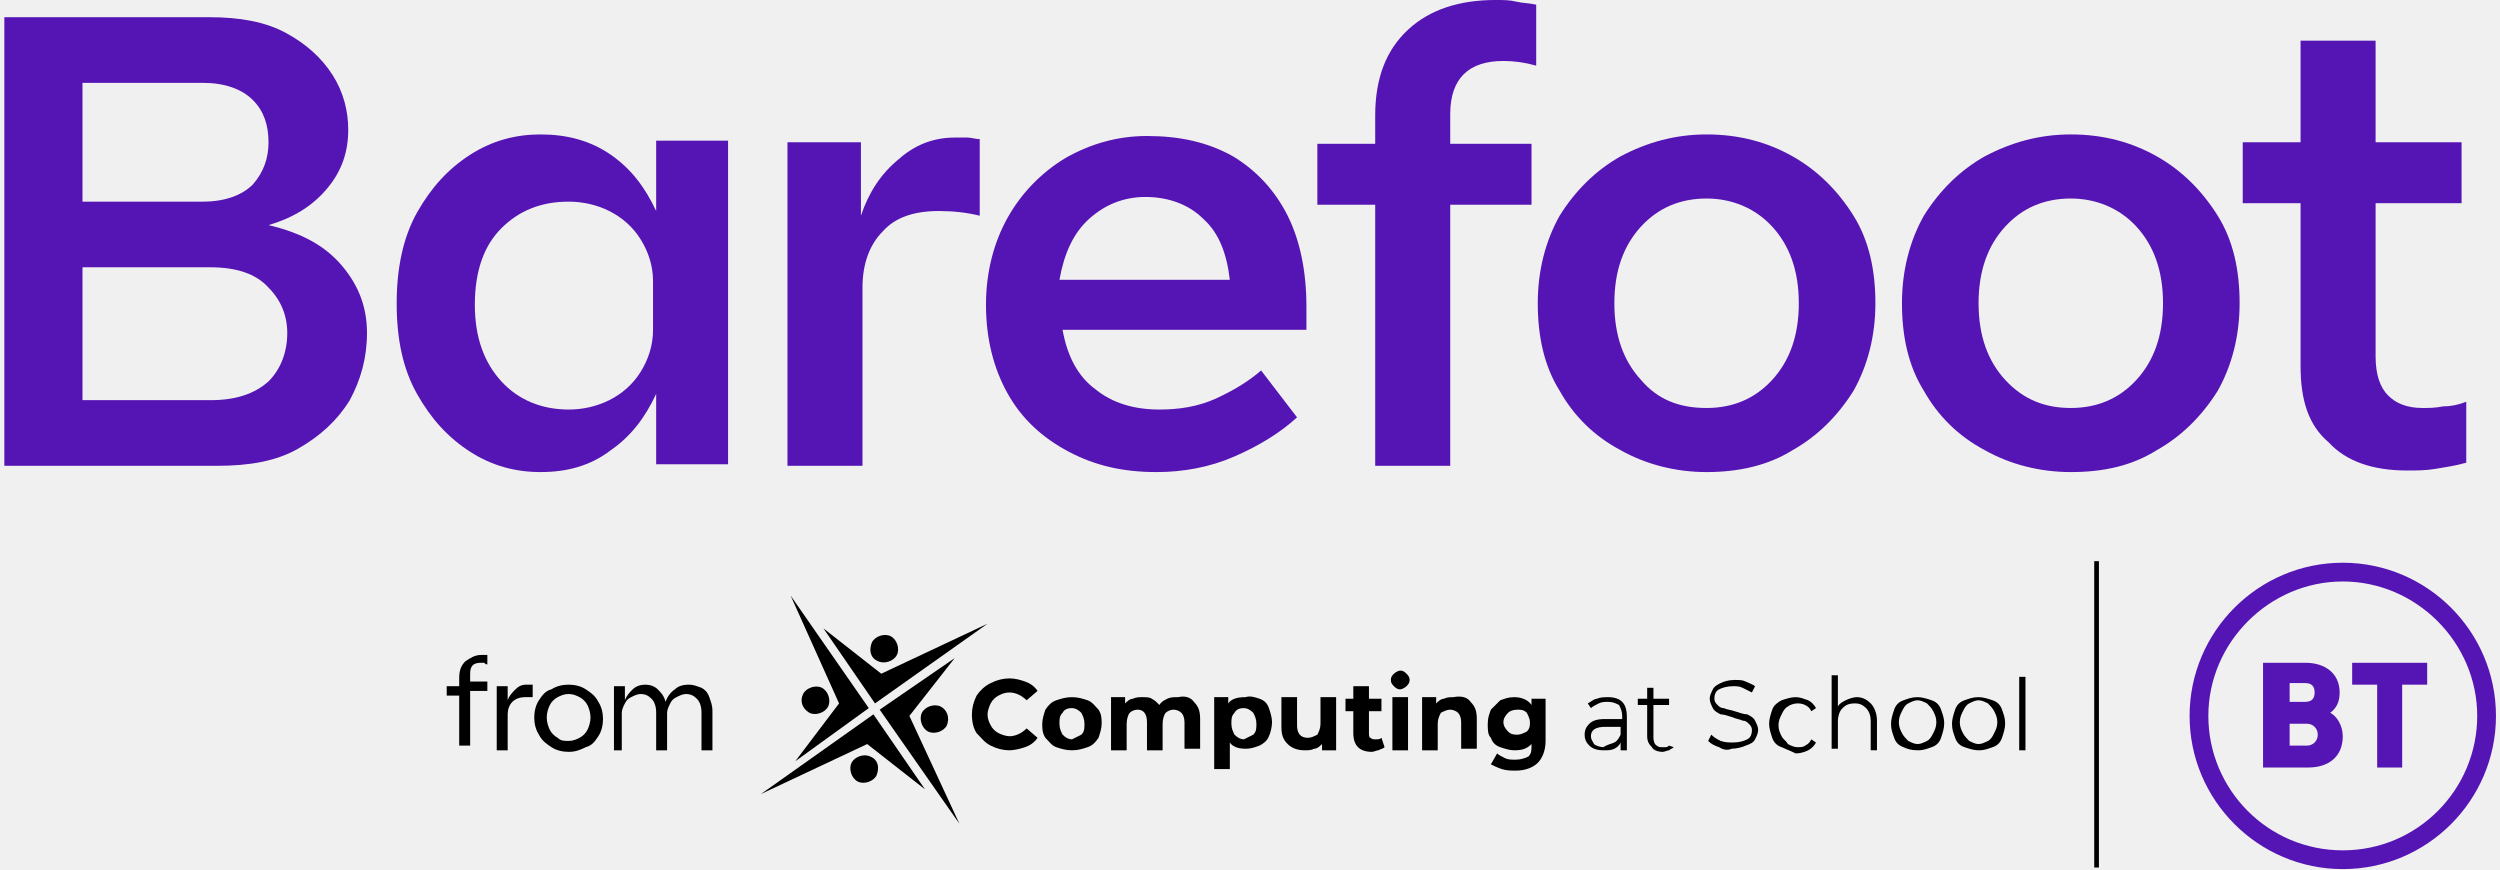
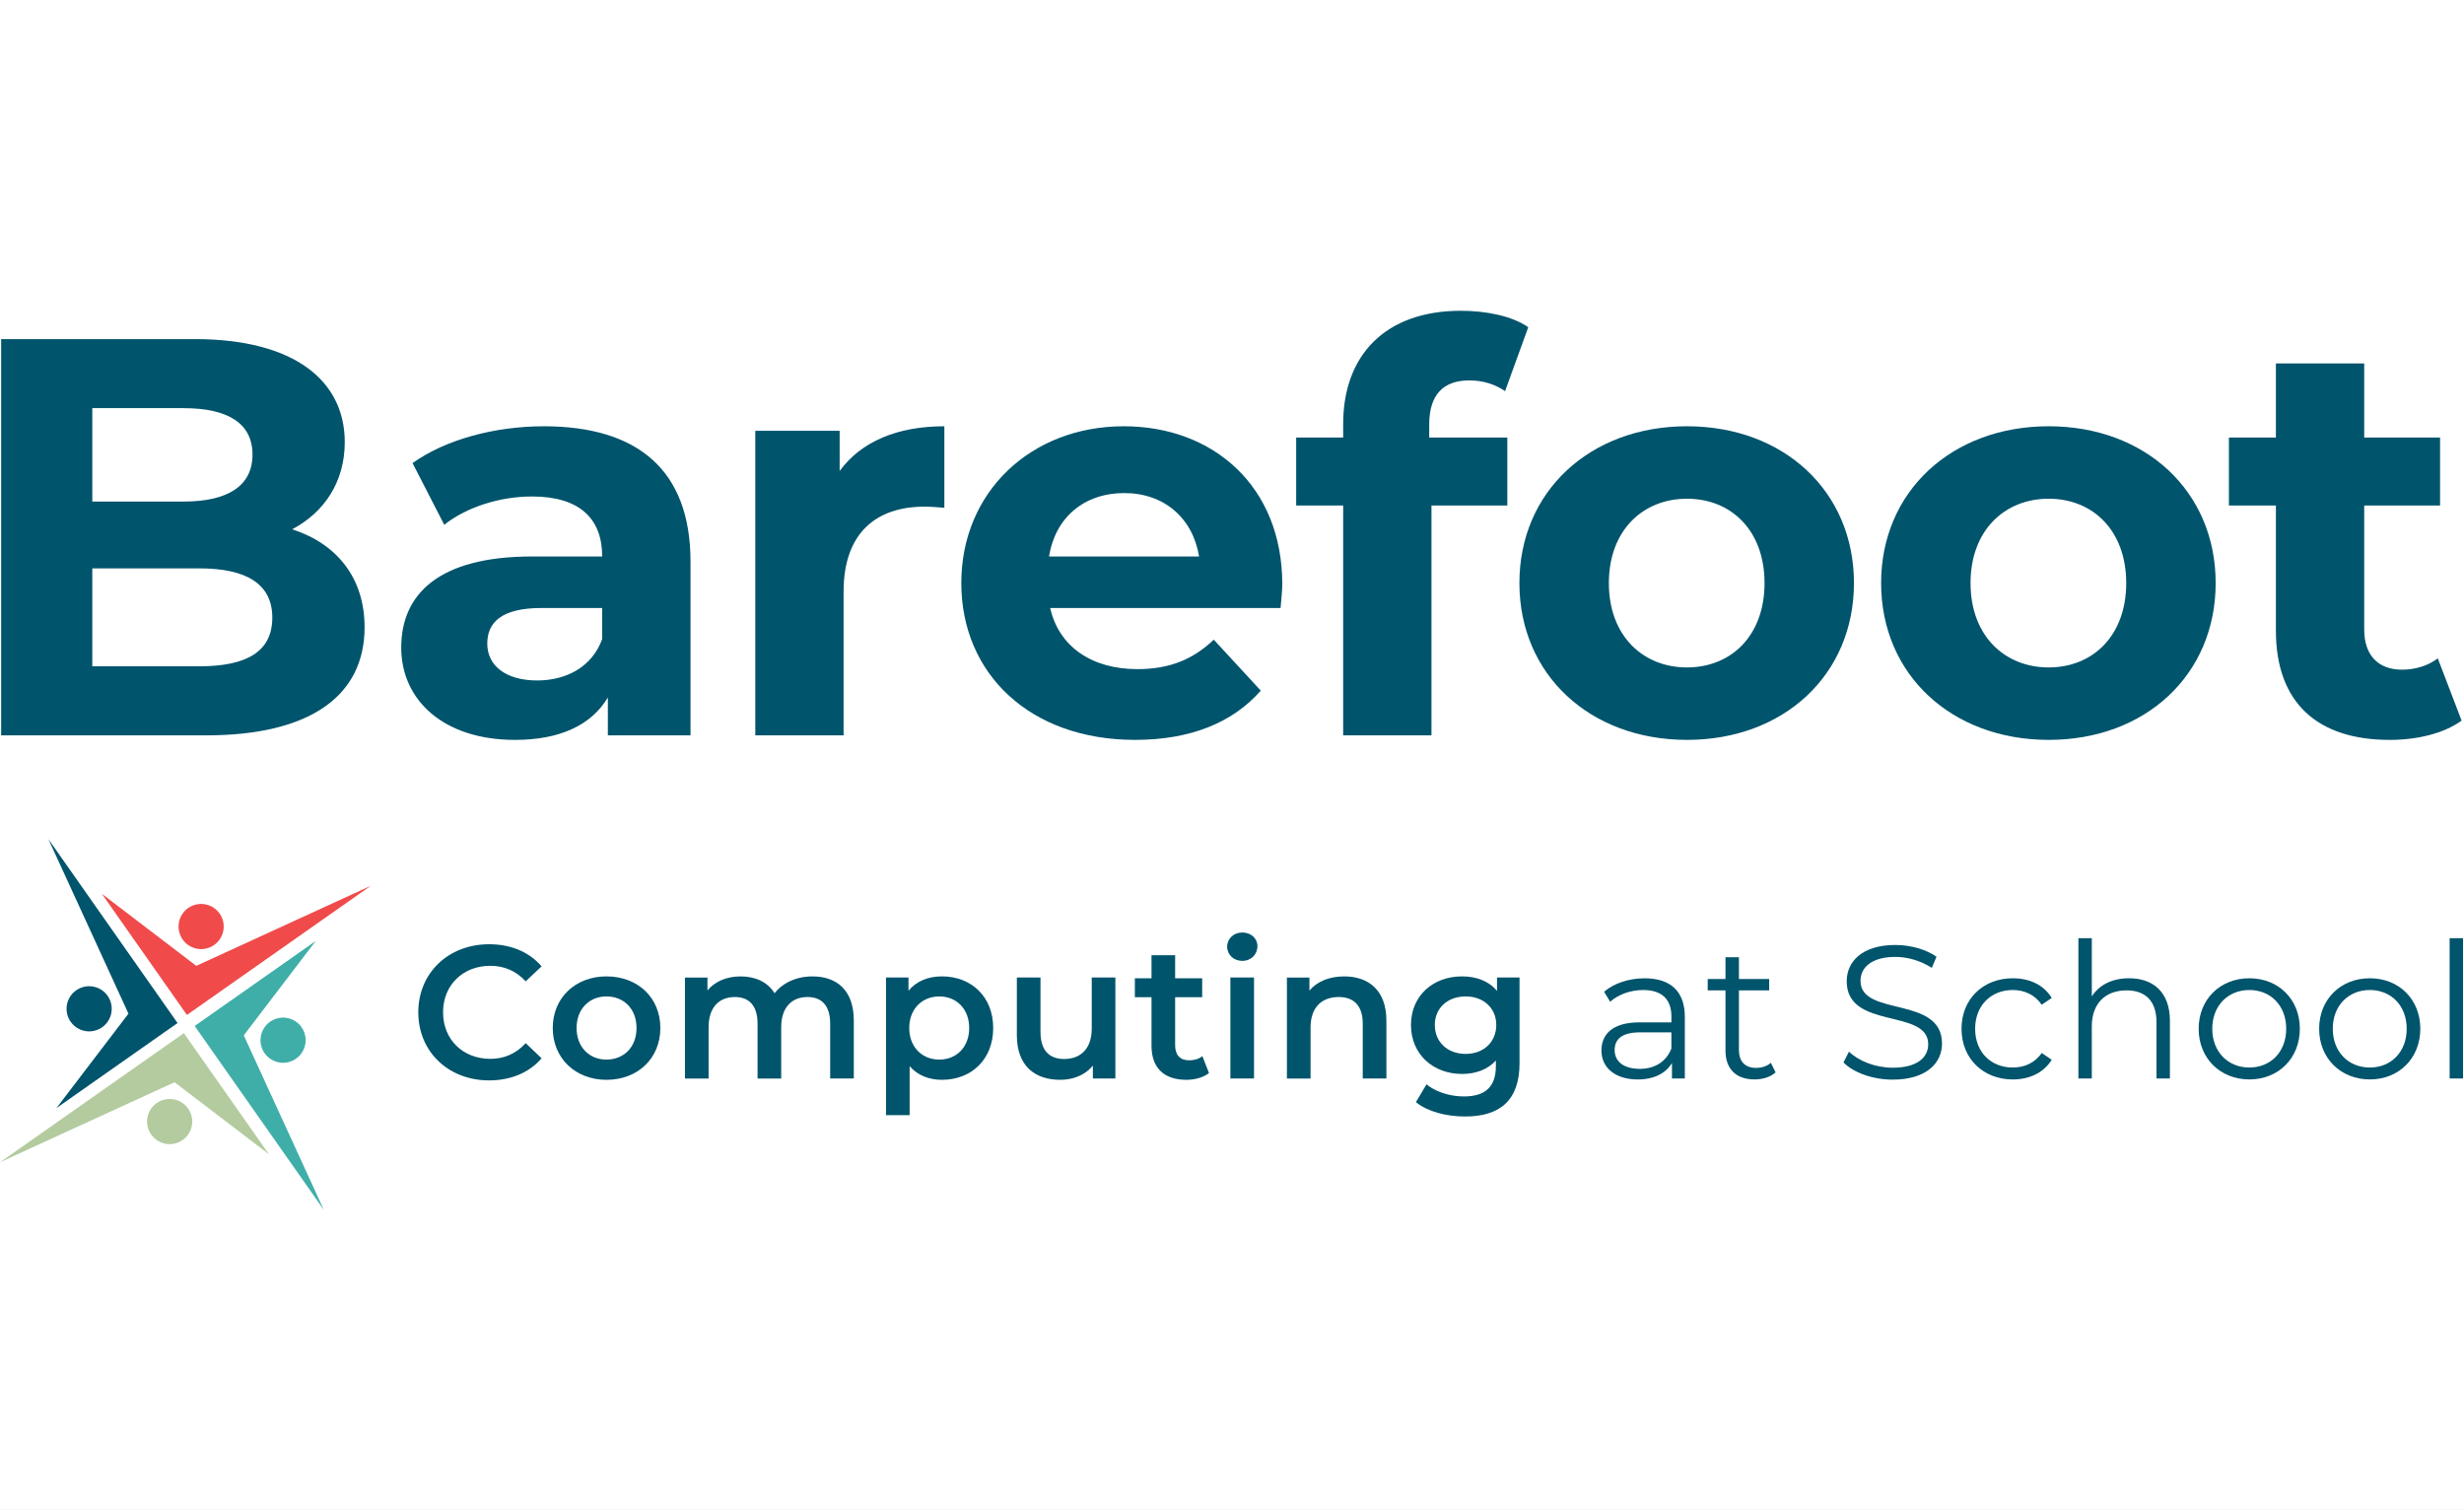
- <svg xmlns="http://www.w3.org/2000/svg" width="233" height="81" viewBox="0 0 233 81" fill="none">
-   <path d="M0.404 1.603H19.489C22.402 1.603 24.733 2.04 26.627 3.06C28.521 4.079 29.978 5.391 30.998 6.993C32.018 8.596 32.455 10.344 32.455 12.092C32.455 14.132 31.872 15.88 30.561 17.482C29.25 19.085 27.501 20.25 25.025 20.979C28.084 21.707 30.269 22.873 31.872 24.767C33.474 26.66 34.203 28.7 34.203 31.031C34.203 33.362 33.62 35.401 32.6 37.295C31.435 39.189 29.832 40.646 27.793 41.811C25.753 42.977 23.277 43.414 20.217 43.414H0.404V1.603ZM18.906 7.721H7.688V18.793H18.906C20.946 18.793 22.548 18.211 23.568 17.191C24.588 16.025 25.025 14.714 25.025 13.258C25.025 11.655 24.588 10.344 23.568 9.324C22.548 8.304 20.946 7.721 18.906 7.721ZM19.634 24.912H7.688V37.295H19.634C21.965 37.295 23.714 36.712 25.025 35.547C26.19 34.382 26.773 32.779 26.773 31.031C26.773 29.428 26.19 27.971 25.025 26.806C23.859 25.495 21.965 24.912 19.634 24.912Z" fill="#5514B4" />
-   <path d="M50.374 43.997C48.043 43.997 45.857 43.414 43.818 42.103C41.778 40.792 40.176 39.043 38.865 36.712C37.553 34.382 36.971 31.614 36.971 28.263C36.971 25.058 37.553 22.144 38.865 19.813C40.176 17.482 41.778 15.734 43.818 14.423C45.857 13.112 48.043 12.529 50.374 12.529C52.85 12.529 55.035 13.112 56.929 14.423C58.823 15.734 60.134 17.482 61.154 19.668V13.112H67.856V43.268H61.154V36.712C60.134 38.898 58.823 40.646 56.929 41.957C55.035 43.414 52.85 43.997 50.374 43.997ZM44.255 28.409C44.255 31.468 45.129 33.799 46.731 35.547C48.334 37.295 50.519 38.169 52.996 38.169C54.307 38.169 55.618 37.878 56.784 37.295C57.949 36.712 58.969 35.838 59.697 34.673C60.426 33.508 60.863 32.196 60.863 30.739V26.223C60.863 24.767 60.426 23.455 59.697 22.29C58.969 21.124 57.949 20.25 56.784 19.668C55.618 19.085 54.307 18.793 52.996 18.793C50.374 18.793 48.334 19.668 46.731 21.27C45.129 22.873 44.255 25.203 44.255 28.409Z" fill="#5514B4" />
-   <path d="M73.392 43.413V13.257H80.239V20.104C80.967 17.919 82.133 16.171 83.735 14.859C85.192 13.548 86.94 12.82 88.98 12.82C89.417 12.82 89.708 12.82 90.145 12.82C90.582 12.82 90.874 12.966 91.311 12.966V20.104C90.145 19.813 88.834 19.667 87.523 19.667C85.192 19.667 83.444 20.25 82.278 21.561C81.113 22.726 80.384 24.474 80.384 26.805V43.413H73.392Z" fill="#5514B4" />
-   <path d="M120.885 38.898C119.282 40.355 117.388 41.52 115.057 42.54C112.726 43.56 110.25 43.997 107.773 43.997C104.714 43.997 102.091 43.414 99.615 42.103C97.138 40.792 95.244 39.044 93.933 36.713C92.622 34.382 91.894 31.614 91.894 28.409C91.894 25.349 92.622 22.581 93.933 20.25C95.244 17.919 97.138 16.026 99.323 14.714C101.654 13.403 104.131 12.675 106.899 12.675C109.958 12.675 112.581 13.258 114.912 14.569C117.097 15.88 118.845 17.774 120.01 20.105C121.176 22.436 121.759 25.349 121.759 28.554V30.74H99.032C99.469 33.216 100.489 35.11 102.091 36.276C103.694 37.587 105.733 38.169 108.064 38.169C109.958 38.169 111.707 37.878 113.309 37.15C114.912 36.421 116.368 35.547 117.534 34.527L120.885 38.898ZM106.753 18.357C104.714 18.357 102.966 19.085 101.509 20.396C100.052 21.707 99.178 23.601 98.741 26.078H114.62C114.329 23.601 113.6 21.707 112.144 20.396C110.832 19.085 108.939 18.357 106.753 18.357Z" fill="#5514B4" />
-   <path d="M128.169 43.414V19.084H122.778V13.403H128.169V10.781C128.169 7.284 129.188 4.662 131.228 2.768C133.268 0.874 136.036 0 139.386 0C140.115 0 140.697 -8.35778e-07 141.28 0.146C141.863 0.291 142.591 0.291 143.174 0.437V6.119C142.154 5.827 141.134 5.682 140.115 5.682C136.91 5.682 135.161 7.284 135.161 10.635V13.403H142.737V19.084H135.161V43.414H128.169Z" fill="#5514B4" />
-   <path d="M159.053 43.997C156.14 43.997 153.372 43.268 151.041 41.957C148.564 40.646 146.67 38.752 145.359 36.421C143.902 34.09 143.32 31.322 143.32 28.263C143.32 25.203 144.048 22.436 145.359 20.105C146.816 17.774 148.71 15.88 151.041 14.569C153.517 13.258 156.14 12.529 159.053 12.529C162.113 12.529 164.735 13.258 167.066 14.569C169.397 15.88 171.291 17.774 172.748 20.105C174.204 22.436 174.787 25.203 174.787 28.263C174.787 31.322 174.059 34.09 172.748 36.421C171.291 38.752 169.397 40.646 167.066 41.957C164.735 43.414 161.967 43.997 159.053 43.997ZM159.053 38.024C161.53 38.024 163.57 37.15 165.172 35.401C166.775 33.653 167.649 31.322 167.649 28.263C167.649 25.203 166.775 22.873 165.172 21.124C163.57 19.376 161.384 18.502 159.053 18.502C156.577 18.502 154.537 19.376 152.935 21.124C151.332 22.873 150.458 25.203 150.458 28.263C150.458 31.322 151.332 33.653 152.935 35.401C154.537 37.295 156.577 38.024 159.053 38.024Z" fill="#5514B4" />
-   <path d="M192.998 43.997C190.084 43.997 187.316 43.268 184.985 41.957C182.509 40.646 180.615 38.752 179.304 36.421C177.847 34.09 177.264 31.322 177.264 28.263C177.264 25.203 177.992 22.436 179.304 20.105C180.76 17.774 182.654 15.88 184.985 14.569C187.462 13.258 190.084 12.529 192.998 12.529C196.057 12.529 198.679 13.258 201.01 14.569C203.341 15.88 205.235 17.774 206.692 20.105C208.149 22.436 208.732 25.203 208.732 28.263C208.732 31.322 208.003 34.09 206.692 36.421C205.235 38.752 203.341 40.646 201.01 41.957C198.679 43.414 196.057 43.997 192.998 43.997ZM192.998 38.024C195.474 38.024 197.514 37.15 199.117 35.401C200.719 33.653 201.593 31.322 201.593 28.263C201.593 25.203 200.719 22.873 199.117 21.124C197.514 19.376 195.329 18.502 192.998 18.502C190.521 18.502 188.482 19.376 186.879 21.124C185.277 22.873 184.403 25.203 184.403 28.263C184.403 31.322 185.277 33.653 186.879 35.401C188.627 37.295 190.667 38.024 192.998 38.024Z" fill="#5514B4" />
-   <path d="M214.413 34.09V18.939H209.023V13.258H214.413V3.788H221.406V13.258H229.419V18.939H221.406V33.216C221.406 34.964 221.843 36.13 222.571 36.858C223.3 37.587 224.32 38.024 225.776 38.024C226.359 38.024 226.942 38.024 227.67 37.878C228.399 37.878 229.127 37.732 229.856 37.441V43.123C228.836 43.414 227.816 43.56 226.942 43.705C226.068 43.851 225.194 43.851 224.32 43.851C221.115 43.851 218.638 42.977 217.035 41.229C215.142 39.626 214.413 37.295 214.413 34.09Z" fill="#5514B4" />
-   <path d="M219.075 61.77H226.214V63.809H223.883V71.531H221.552V63.809H219.221V61.77H219.075ZM218.347 79.252C211.354 79.252 205.818 73.57 205.818 66.723C205.818 59.876 211.5 54.194 218.347 54.194C225.194 54.194 230.876 59.876 230.876 66.723C230.876 73.57 225.34 79.252 218.347 79.252ZM218.347 81C226.214 81 232.624 74.59 232.624 66.723C232.624 58.856 226.214 52.446 218.347 52.446C210.48 52.446 204.07 58.856 204.07 66.723C204.07 74.59 210.48 81 218.347 81ZM216.016 68.471C216.016 67.888 215.579 67.451 214.996 67.451H213.394V69.491H214.996C215.579 69.491 216.016 69.054 216.016 68.471ZM215.724 64.538C215.724 63.955 215.433 63.664 214.85 63.664H213.394V65.412H214.85C215.433 65.412 215.724 65.121 215.724 64.538ZM218.347 68.617C218.347 70.511 217.036 71.531 215.142 71.531H210.917V61.77H214.85C216.744 61.77 218.055 62.79 218.055 64.538C218.055 65.412 217.764 65.995 217.181 66.432C217.764 66.723 218.347 67.597 218.347 68.617Z" fill="#5514B4" />
-   <path d="M42.798 69.928V64.829H41.633V63.955H42.798V63.227C42.798 62.498 42.944 62.061 43.381 61.624C43.818 61.333 44.255 61.041 44.838 61.041C44.983 61.041 45.129 61.041 45.129 61.041C45.275 61.041 45.275 61.041 45.421 61.041V61.915C45.275 61.915 45.275 61.915 45.129 61.77C44.983 61.77 44.983 61.77 44.838 61.77C44.109 61.77 43.818 62.061 43.818 62.789V63.518H45.421V64.392H43.818V69.491H42.798V69.928Z" fill="black" />
-   <path d="M46.295 69.928V63.955H47.315V65.266C47.46 64.829 47.752 64.537 48.043 64.246C48.334 63.955 48.626 63.809 49.063 63.809C49.209 63.809 49.354 63.809 49.646 63.809V64.975C49.5 64.975 49.354 64.975 49.354 64.975C49.209 64.975 49.063 64.975 48.917 64.975C48.48 64.975 48.043 65.12 47.752 65.412C47.46 65.703 47.315 66.14 47.315 66.577V69.928H46.295Z" fill="black" />
-   <path d="M52.996 70.073C52.414 70.073 51.831 69.928 51.394 69.636C50.957 69.345 50.52 69.054 50.228 68.471C49.937 68.034 49.791 67.451 49.791 66.868C49.791 66.286 49.937 65.703 50.228 65.266C50.52 64.829 50.811 64.392 51.394 64.246C51.831 63.955 52.414 63.809 52.996 63.809C53.579 63.809 54.162 63.955 54.599 64.246C55.036 64.537 55.473 64.829 55.764 65.412C56.056 65.849 56.201 66.431 56.201 67.014C56.201 67.597 56.056 68.18 55.764 68.617C55.473 69.054 55.182 69.491 54.599 69.636C54.016 69.928 53.579 70.073 52.996 70.073ZM52.996 69.054C53.433 69.054 53.725 68.908 54.016 68.762C54.307 68.617 54.599 68.325 54.745 68.034C54.89 67.743 55.036 67.305 55.036 66.868C55.036 66.431 54.89 65.994 54.745 65.703C54.599 65.412 54.307 65.12 54.016 64.975C53.725 64.829 53.433 64.683 52.996 64.683C52.559 64.683 52.268 64.829 51.977 64.975C51.685 65.12 51.394 65.412 51.248 65.703C51.102 65.994 50.957 66.431 50.957 66.868C50.957 67.305 51.102 67.743 51.248 68.034C51.394 68.325 51.685 68.617 51.977 68.762C52.268 69.054 52.559 69.054 52.996 69.054Z" fill="black" />
-   <path d="M57.221 69.928V63.955H58.241V65.266C58.387 64.829 58.678 64.537 58.969 64.246C59.261 63.955 59.698 63.809 60.135 63.809C60.572 63.809 61.009 63.955 61.3 64.246C61.592 64.537 61.883 64.829 62.029 65.412C62.174 64.975 62.466 64.537 62.903 64.246C63.194 63.955 63.631 63.809 64.214 63.809C64.651 63.809 64.942 63.955 65.379 64.1C65.671 64.246 65.962 64.537 66.108 64.975C66.254 65.412 66.399 65.703 66.399 66.286V69.928H65.379V66.431C65.379 65.849 65.234 65.412 64.942 65.12C64.651 64.829 64.36 64.683 63.923 64.683C63.631 64.683 63.34 64.829 63.048 64.975C62.757 65.12 62.611 65.266 62.466 65.557C62.32 65.849 62.174 66.14 62.174 66.431V69.928H61.155V66.431C61.155 65.849 61.009 65.412 60.718 65.12C60.426 64.829 60.135 64.683 59.698 64.683C59.406 64.683 59.115 64.829 58.824 64.975C58.532 65.12 58.387 65.266 58.241 65.557C58.095 65.849 57.95 66.14 57.95 66.431V69.928H57.221Z" fill="black" />
-   <path d="M195.62 52.3H195.183V80.854H195.62V52.3Z" fill="black" />
-   <path d="M92.331 69.491C91.748 69.2 91.456 68.763 91.019 68.326C90.728 67.888 90.582 67.306 90.582 66.577C90.582 65.995 90.728 65.412 91.019 64.829C91.311 64.392 91.748 63.955 92.331 63.664C92.913 63.372 93.496 63.227 94.079 63.227C94.661 63.227 95.099 63.372 95.535 63.518C95.973 63.664 96.41 63.955 96.701 64.392L95.681 65.266C95.244 64.829 94.661 64.538 94.079 64.538C93.642 64.538 93.35 64.683 93.059 64.829C92.767 64.975 92.476 65.266 92.331 65.558C92.185 65.849 92.039 66.286 92.039 66.577C92.039 67.014 92.185 67.306 92.331 67.597C92.476 67.888 92.767 68.18 93.059 68.326C93.35 68.471 93.787 68.617 94.079 68.617C94.661 68.617 95.244 68.326 95.681 67.888L96.701 68.763C96.41 69.2 95.973 69.491 95.535 69.637C95.099 69.782 94.516 69.928 94.079 69.928C93.496 69.928 92.913 69.782 92.331 69.491Z" fill="black" />
-   <path d="M100.78 68.472C101.072 68.18 101.072 67.889 101.072 67.452C101.072 67.015 100.926 66.723 100.78 66.432C100.489 66.141 100.198 65.995 99.906 65.995C99.469 65.995 99.178 66.141 99.032 66.432C98.741 66.723 98.741 67.015 98.741 67.452C98.741 67.889 98.886 68.18 99.032 68.472C99.323 68.763 99.615 68.909 99.906 68.909C100.198 68.763 100.489 68.617 100.78 68.472ZM98.449 69.637C98.012 69.491 97.721 69.054 97.43 68.763C97.138 68.326 97.138 67.889 97.138 67.452C97.138 67.015 97.284 66.578 97.43 66.141C97.721 65.704 98.012 65.412 98.449 65.266C98.886 65.121 99.323 64.975 99.906 64.975C100.489 64.975 100.926 65.121 101.363 65.266C101.8 65.412 102.091 65.849 102.383 66.141C102.674 66.578 102.674 67.015 102.674 67.452C102.674 67.889 102.528 68.326 102.383 68.763C102.091 69.2 101.8 69.491 101.363 69.637C100.926 69.783 100.489 69.928 99.906 69.928C99.323 69.928 98.886 69.783 98.449 69.637Z" fill="black" />
-   <path d="M111.269 65.412C111.706 65.849 111.852 66.286 111.852 67.014V69.782H110.395V67.306C110.395 66.869 110.25 66.577 110.104 66.432C109.958 66.286 109.667 66.14 109.375 66.14C109.084 66.14 108.793 66.286 108.647 66.432C108.501 66.577 108.356 67.014 108.356 67.451V69.928H106.899V67.306C106.899 66.577 106.607 66.14 106.025 66.14C105.733 66.14 105.442 66.286 105.296 66.432C105.151 66.577 105.005 67.014 105.005 67.451V69.928H103.548V64.975H104.859V65.558C105.005 65.412 105.296 65.121 105.588 65.121C105.879 64.975 106.17 64.975 106.462 64.975C106.753 64.975 107.19 64.975 107.336 65.121C107.627 65.266 107.773 65.412 108.064 65.703C108.21 65.412 108.501 65.266 108.793 65.121C109.084 64.975 109.375 64.975 109.812 64.975C110.395 64.829 110.978 64.975 111.269 65.412Z" fill="black" />
-   <path d="M116.805 68.471C117.097 68.18 117.097 67.889 117.097 67.451C117.097 67.014 116.951 66.723 116.805 66.432C116.514 66.14 116.222 65.995 115.931 65.995C115.494 65.995 115.203 66.14 115.057 66.432C114.766 66.723 114.766 67.014 114.766 67.451C114.766 67.889 114.911 68.18 115.057 68.471C115.348 68.763 115.64 68.908 115.931 68.908C116.222 68.763 116.514 68.617 116.805 68.471ZM117.388 65.121C117.825 65.266 118.116 65.558 118.262 65.995C118.408 66.432 118.553 66.869 118.553 67.306C118.553 67.743 118.408 68.326 118.262 68.617C118.116 69.054 117.679 69.345 117.388 69.491C116.951 69.637 116.659 69.782 116.077 69.782C115.494 69.782 114.911 69.637 114.62 69.2V71.676H113.163V64.975H114.474V65.558C114.766 65.121 115.348 64.975 116.077 64.975C116.514 64.829 116.951 64.975 117.388 65.121Z" fill="black" />
-   <path d="M124.527 64.975V69.928H123.215V69.346C123.07 69.491 122.778 69.783 122.487 69.783C122.196 69.928 121.904 69.928 121.613 69.928C121.03 69.928 120.448 69.783 120.01 69.346C119.573 68.909 119.428 68.472 119.428 67.743V64.975H120.885V67.597C120.885 68.326 121.176 68.763 121.904 68.763C122.196 68.763 122.487 68.617 122.778 68.472C122.924 68.18 123.07 67.889 123.07 67.452V64.975H124.527Z" fill="black" />
-   <path d="M129.043 69.636C128.897 69.782 128.751 69.782 128.46 69.928C128.314 69.928 128.023 70.073 127.877 70.073C127.295 70.073 126.857 69.928 126.566 69.636C126.275 69.345 126.129 68.908 126.129 68.325V66.285H125.401V65.12H126.129V63.955H127.586V65.12H128.751V66.285H127.586V68.325C127.586 68.471 127.586 68.762 127.732 68.762C127.877 68.908 128.023 68.908 128.169 68.908C128.46 68.908 128.606 68.908 128.751 68.762L129.043 69.636Z" fill="black" />
-   <path d="M129.771 64.975H131.228V69.928H129.771V64.975ZM129.917 63.955C129.771 63.809 129.625 63.663 129.625 63.372C129.625 63.081 129.771 62.935 129.917 62.789C130.063 62.644 130.354 62.498 130.5 62.498C130.791 62.498 130.937 62.644 131.082 62.789C131.228 62.935 131.374 63.081 131.374 63.372C131.374 63.663 131.228 63.809 131.082 63.955C130.937 64.101 130.645 64.246 130.5 64.246C130.208 64.246 130.063 64.101 129.917 63.955Z" fill="black" />
-   <path d="M137.055 65.412C137.492 65.849 137.638 66.286 137.638 67.014V69.782H136.181V67.306C136.181 66.869 136.035 66.577 135.89 66.432C135.744 66.286 135.453 66.14 135.161 66.14C134.87 66.14 134.579 66.286 134.287 66.432C134.142 66.723 133.996 67.014 133.996 67.451V69.928H132.539V64.975H133.85V65.558C133.996 65.412 134.287 65.121 134.579 65.121C134.87 64.975 135.161 64.975 135.453 64.975C136.181 64.829 136.764 64.975 137.055 65.412Z" fill="black" />
-   <path d="M142.3 68.18C142.591 67.889 142.591 67.597 142.591 67.306C142.591 67.015 142.446 66.723 142.3 66.432C142.009 66.141 141.717 66.141 141.426 66.141C140.989 66.141 140.698 66.286 140.552 66.432C140.26 66.723 140.115 67.015 140.115 67.306C140.115 67.597 140.26 67.889 140.552 68.18C140.843 68.472 141.135 68.472 141.426 68.472C141.717 68.472 142.009 68.326 142.3 68.18ZM144.048 64.975V69.054C144.048 69.928 143.757 70.657 143.32 71.094C142.883 71.531 142.154 71.822 141.28 71.822C140.843 71.822 140.406 71.822 139.969 71.677C139.532 71.531 139.241 71.385 138.949 71.24L139.532 70.22C139.678 70.365 139.969 70.511 140.26 70.657C140.552 70.802 140.843 70.802 141.28 70.802C141.717 70.802 142.154 70.657 142.446 70.511C142.737 70.22 142.737 69.928 142.737 69.491V69.346C142.3 69.783 141.863 69.928 141.135 69.928C140.698 69.928 140.26 69.783 139.823 69.637C139.386 69.491 139.095 69.2 138.949 68.763C138.658 68.472 138.658 68.034 138.658 67.452C138.658 66.869 138.804 66.578 138.949 66.141C139.241 65.849 139.532 65.558 139.823 65.266C140.26 65.121 140.552 64.975 141.135 64.975C141.863 64.975 142.446 65.266 142.737 65.704V65.121H144.048V64.975Z" fill="black" />
-   <path d="M150.458 69.2C150.75 69.054 150.895 68.763 151.041 68.472V67.743H149.584C148.71 67.743 148.273 68.034 148.273 68.617C148.273 68.909 148.419 69.054 148.564 69.346C148.71 69.491 149.147 69.637 149.438 69.637C149.875 69.346 150.167 69.346 150.458 69.2ZM151.187 65.412C151.478 65.704 151.624 66.141 151.624 66.869V69.928H151.041V69.2C150.895 69.491 150.75 69.637 150.458 69.783C150.167 69.928 149.875 69.928 149.438 69.928C148.856 69.928 148.419 69.783 148.127 69.491C147.836 69.2 147.69 68.909 147.69 68.472C147.69 68.034 147.836 67.743 148.127 67.452C148.419 67.16 148.856 67.015 149.584 67.015H151.187V66.723C151.187 66.286 151.041 65.995 150.895 65.704C150.604 65.558 150.312 65.412 149.875 65.412C149.584 65.412 149.293 65.412 149.001 65.558C148.71 65.704 148.419 65.849 148.273 65.995L147.982 65.558C148.273 65.412 148.564 65.121 148.856 65.121C149.147 64.975 149.584 64.975 149.875 64.975C150.458 64.975 150.895 65.121 151.187 65.412Z" fill="black" />
-   <path d="M155.994 69.637C155.848 69.782 155.703 69.782 155.557 69.928C155.411 69.928 155.12 70.074 154.974 70.074C154.537 70.074 154.1 69.928 153.954 69.637C153.663 69.345 153.517 69.054 153.517 68.617V65.703H152.643V65.121H153.517V64.101H154.1V65.121H155.557V65.703H154.1V68.617C154.1 68.908 154.1 69.054 154.246 69.345C154.391 69.491 154.537 69.637 154.829 69.637C154.974 69.637 155.12 69.637 155.266 69.637C155.411 69.637 155.557 69.491 155.557 69.491L155.994 69.637Z" fill="black" />
-   <path d="M160.219 69.637C159.782 69.491 159.491 69.345 159.199 69.054L159.491 68.471C159.782 68.763 160.073 68.908 160.365 69.054C160.802 69.2 161.093 69.2 161.53 69.2C162.113 69.2 162.55 69.054 162.841 68.908C163.133 68.763 163.278 68.471 163.278 68.034C163.278 67.743 163.133 67.597 162.987 67.451C162.841 67.306 162.696 67.16 162.404 67.16C162.113 67.014 161.822 67.014 161.53 66.869C161.093 66.723 160.656 66.577 160.365 66.577C160.073 66.432 159.782 66.286 159.636 65.995C159.491 65.703 159.345 65.412 159.345 65.121C159.345 64.829 159.491 64.538 159.636 64.246C159.782 63.955 160.073 63.809 160.365 63.664C160.656 63.518 161.093 63.372 161.676 63.372C162.113 63.372 162.404 63.372 162.696 63.518C162.987 63.664 163.424 63.809 163.57 63.955L163.278 64.538C162.987 64.392 162.696 64.246 162.404 64.101C162.113 63.955 161.822 63.955 161.53 63.955C160.947 63.955 160.51 64.101 160.219 64.246C159.928 64.392 159.782 64.683 159.782 65.121C159.782 65.412 159.928 65.558 160.073 65.703C160.219 65.849 160.365 65.995 160.656 65.995C160.947 66.14 161.239 66.14 161.676 66.286C162.113 66.432 162.55 66.577 162.841 66.577C163.133 66.723 163.424 66.869 163.57 67.16C163.715 67.451 163.861 67.743 163.861 68.034C163.861 68.326 163.715 68.617 163.57 68.908C163.424 69.2 163.133 69.345 162.696 69.491C162.404 69.637 161.822 69.782 161.384 69.782C161.093 69.928 160.656 69.928 160.219 69.637Z" fill="black" />
-   <path d="M166.046 69.637C165.609 69.491 165.318 69.2 165.172 68.763C165.027 68.326 164.881 67.889 164.881 67.452C164.881 67.015 165.027 66.578 165.172 66.141C165.318 65.704 165.755 65.412 166.046 65.266C166.483 65.121 166.92 64.975 167.357 64.975C167.795 64.975 168.086 65.121 168.523 65.266C168.814 65.412 169.106 65.704 169.251 65.995L168.814 66.286C168.669 65.995 168.523 65.849 168.232 65.704C167.94 65.558 167.649 65.558 167.503 65.558C167.212 65.558 166.775 65.704 166.629 65.849C166.338 65.995 166.192 66.286 166.046 66.578C165.901 66.869 165.755 67.16 165.755 67.597C165.755 68.034 165.901 68.326 166.046 68.617C166.192 68.909 166.483 69.054 166.629 69.346C166.92 69.491 167.212 69.637 167.503 69.637C167.795 69.637 168.086 69.637 168.232 69.491C168.523 69.346 168.669 69.2 168.814 68.909L169.251 69.2C169.106 69.491 168.814 69.783 168.523 69.928C168.232 70.074 167.795 70.22 167.357 70.22C166.775 69.928 166.338 69.783 166.046 69.637Z" fill="black" />
-   <path d="M174.35 65.557C174.642 65.848 174.933 66.431 174.933 67.159V69.927H174.35V67.159C174.35 66.722 174.205 66.285 173.913 65.994C173.622 65.703 173.33 65.557 172.893 65.557C172.311 65.557 172.019 65.703 171.728 65.994C171.437 66.285 171.291 66.722 171.291 67.305V69.782H170.708V62.935H171.291V65.848C171.437 65.557 171.728 65.411 172.019 65.266C172.311 65.12 172.748 64.974 173.039 64.974C173.476 64.974 173.913 65.12 174.35 65.557Z" fill="black" />
-   <path d="M179.595 69.054C179.886 68.909 180.032 68.617 180.178 68.326C180.323 68.034 180.469 67.743 180.469 67.306C180.469 66.869 180.323 66.578 180.178 66.286C180.032 65.995 179.741 65.704 179.595 65.558C179.304 65.412 179.012 65.266 178.721 65.266C178.43 65.266 178.138 65.412 177.847 65.558C177.555 65.704 177.41 65.995 177.264 66.286C177.118 66.578 176.973 66.869 176.973 67.306C176.973 67.743 177.118 68.034 177.264 68.326C177.41 68.617 177.701 68.909 177.847 69.054C178.138 69.2 178.43 69.346 178.721 69.346C179.012 69.346 179.304 69.2 179.595 69.054ZM177.41 69.637C176.973 69.491 176.681 69.2 176.536 68.763C176.39 68.326 176.244 68.034 176.244 67.452C176.244 67.015 176.39 66.578 176.536 66.141C176.681 65.704 176.973 65.412 177.41 65.266C177.847 65.121 178.138 64.975 178.721 64.975C179.158 64.975 179.595 65.121 180.032 65.266C180.469 65.412 180.76 65.704 180.906 66.141C181.052 66.578 181.198 66.869 181.198 67.452C181.198 67.889 181.052 68.326 180.906 68.763C180.76 69.2 180.469 69.491 180.032 69.637C179.595 69.783 179.304 69.928 178.721 69.928C178.138 69.928 177.701 69.783 177.41 69.637Z" fill="black" />
-   <path d="M185.277 69.054C185.568 68.909 185.714 68.617 185.859 68.326C186.005 68.034 186.151 67.743 186.151 67.306C186.151 66.869 186.005 66.578 185.859 66.286C185.714 65.995 185.422 65.704 185.277 65.558C184.985 65.412 184.694 65.266 184.402 65.266C184.111 65.266 183.82 65.412 183.528 65.558C183.237 65.704 183.091 65.995 182.946 66.286C182.8 66.578 182.654 66.869 182.654 67.306C182.654 67.743 182.8 68.034 182.946 68.326C183.091 68.617 183.383 68.909 183.528 69.054C183.82 69.2 184.111 69.346 184.402 69.346C184.694 69.346 184.985 69.2 185.277 69.054ZM183.091 69.637C182.654 69.491 182.363 69.2 182.217 68.763C182.072 68.326 181.926 68.034 181.926 67.452C181.926 67.015 182.072 66.578 182.217 66.141C182.363 65.704 182.654 65.412 183.091 65.266C183.528 65.121 183.82 64.975 184.402 64.975C184.84 64.975 185.277 65.121 185.714 65.266C186.151 65.412 186.442 65.704 186.588 66.141C186.733 66.578 186.879 66.869 186.879 67.452C186.879 67.889 186.733 68.326 186.588 68.763C186.442 69.2 186.151 69.491 185.714 69.637C185.277 69.783 184.985 69.928 184.402 69.928C183.965 69.928 183.528 69.783 183.091 69.637Z" fill="black" />
-   <path d="M188.773 63.081H188.19V69.928H188.773V63.081Z" fill="black" />
-   <path d="M81.842 61.624C82.424 61.916 83.298 61.624 83.59 61.041C83.881 60.459 83.59 59.585 83.007 59.293C82.424 59.002 81.55 59.293 81.259 59.876C80.968 60.604 81.113 61.333 81.842 61.624Z" fill="black" />
-   <path d="M92.039 58.128L82.133 62.79L76.743 58.565L81.55 65.558L92.039 58.128Z" fill="black" />
-   <path d="M87.669 65.849C87.086 65.557 86.212 65.849 85.921 66.431C85.629 67.014 85.921 67.888 86.503 68.18C87.086 68.471 87.96 68.18 88.252 67.597C88.543 66.868 88.252 66.14 87.669 65.849Z" fill="black" />
-   <path d="M89.417 76.775L84.755 66.723L88.98 61.333L81.987 66.14L89.417 76.775Z" fill="black" />
-   <path d="M81.113 70.511C80.531 70.219 79.656 70.511 79.365 71.094C79.074 71.676 79.365 72.55 79.948 72.842C80.531 73.133 81.405 72.842 81.696 72.259C81.987 71.531 81.842 70.802 81.113 70.511Z" fill="black" />
-   <path d="M70.915 74.007L80.822 69.345L86.212 73.57L81.404 66.577L70.915 74.007Z" fill="black" />
-   <path d="M75.431 66.432C76.014 66.723 76.888 66.432 77.18 65.849C77.471 65.267 77.18 64.392 76.597 64.101C76.014 63.81 75.14 64.101 74.849 64.684C74.557 65.267 74.703 65.995 75.431 66.432Z" fill="black" />
-   <path d="M73.683 55.505L78.2 65.558L74.12 70.948L80.968 65.995L73.683 55.505Z" fill="black" />
+ <svg xmlns="http://www.w3.org/2000/svg" width="222" height="136" viewBox="0 0 222 136" fill="none">
+   <rect width="222" height="136" fill="white" />
+   <g clip-path="url(#clip0)">
+     <path d="M17.233 85.304C18.243 85.795 19.46 85.374 19.951 84.363C20.442 83.353 20.021 82.136 19.011 81.645C18 81.154 16.784 81.575 16.292 82.585C15.803 83.595 16.223 84.813 17.233 85.304Z" fill="#F04A4A" />
+     <path d="M33.407 79.805L17.684 87.017L9.179 80.529L16.841 91.439L33.407 79.805Z" fill="#F04A4A" />
+     <path d="M26.393 91.887C25.382 91.395 24.166 91.816 23.675 92.827C23.183 93.838 23.604 95.054 24.615 95.545C25.626 96.036 26.842 95.616 27.333 94.605C27.824 93.596 27.404 92.378 26.393 91.887Z" fill="#3FAEA8" />
+     <path d="M29.174 109L21.963 93.278L28.45 84.773L17.54 92.434L29.174 109Z" fill="#3FAEA8" />
+     <path d="M16.174 99.215C15.164 98.724 13.947 99.144 13.456 100.155C12.965 101.166 13.386 102.382 14.397 102.873C15.407 103.365 16.624 102.944 17.115 101.933C17.605 100.922 17.184 99.706 16.174 99.215Z" fill="#B3CB9F" />
+     <path d="M0 104.713L15.724 97.502L24.228 103.99L16.567 93.08L0 104.713Z" fill="#B3CB9F" />
+     <path d="M7.143 92.716C8.154 93.207 9.37 92.786 9.861 91.775C10.352 90.765 9.932 89.548 8.921 89.057C7.91 88.566 6.694 88.987 6.203 89.998C5.711 91.008 6.132 92.225 7.143 92.716Z" fill="#00546C" />
+     <path d="M4.362 75.602L11.574 91.325L5.086 99.83L15.996 92.169L4.362 75.602Z" fill="#00546C" />
+     <path d="M37.687 91.203C37.687 87.643 40.413 85.07 44.076 85.07C46.019 85.07 47.688 85.768 48.796 87.063L47.364 88.409C46.495 87.472 45.421 87.013 44.178 87.013C41.707 87.013 39.918 88.75 39.918 91.203C39.918 93.656 41.707 95.395 44.178 95.395C45.421 95.395 46.494 94.935 47.364 93.981L48.796 95.344C47.689 96.639 46.019 97.337 44.06 97.337C40.413 97.335 37.687 94.763 37.687 91.203Z" fill="#00546C" />
+     <path d="M49.802 92.617C49.802 89.891 51.847 87.967 54.641 87.967C57.469 87.967 59.496 89.892 59.496 92.617C59.496 95.344 57.469 97.285 54.641 97.285C51.847 97.285 49.802 95.342 49.802 92.617ZM57.35 92.617C57.35 90.879 56.191 89.772 54.641 89.772C53.108 89.772 51.95 90.879 51.95 92.617C51.95 94.355 53.108 95.463 54.641 95.463C56.191 95.461 57.35 94.355 57.35 92.617Z" fill="#00546C" />
+     <path d="M76.926 91.953V97.166H74.796V92.226C74.796 90.608 74.046 89.825 72.752 89.825C71.355 89.825 70.384 90.745 70.384 92.551V97.168H68.254V92.228C68.254 90.609 67.504 89.826 66.21 89.826C64.796 89.826 63.842 90.746 63.842 92.552V97.169H61.713V88.072H63.74V89.231C64.422 88.413 65.478 87.969 66.721 87.969C68.05 87.969 69.158 88.463 69.787 89.486C70.52 88.549 71.746 87.969 73.194 87.969C75.393 87.965 76.926 89.209 76.926 91.953Z" fill="#00546C" />
+     <path d="M89.485 92.617C89.485 95.445 87.526 97.285 84.868 97.285C83.71 97.285 82.687 96.893 81.955 96.058V100.471H79.826V88.068H81.852V89.26C82.568 88.392 83.624 87.966 84.868 87.966C87.526 87.966 89.485 89.806 89.485 92.617ZM87.322 92.617C87.322 90.879 86.163 89.772 84.63 89.772C83.097 89.772 81.921 90.879 81.921 92.617C81.921 94.355 83.097 95.463 84.63 95.463C86.163 95.462 87.322 94.355 87.322 92.617Z" fill="#00546C" />
+     <path d="M100.492 88.068V97.165H98.465V96.007C97.783 96.842 96.71 97.284 95.535 97.284C93.201 97.284 91.616 96.007 91.616 93.263V88.067H93.746V92.973C93.746 94.625 94.529 95.409 95.876 95.409C97.357 95.409 98.363 94.489 98.363 92.666V88.066H100.492V88.068Z" fill="#00546C" />
+     <path d="M108.927 96.671C108.416 97.08 107.65 97.284 106.883 97.284C104.89 97.284 103.748 96.227 103.748 94.218V89.84H102.248V88.136H103.748V86.058H105.877V88.136H108.314V89.84H105.877V94.167C105.877 95.053 106.32 95.529 107.138 95.529C107.582 95.529 108.007 95.41 108.331 95.154L108.927 96.671Z" fill="#00546C" />
+     <path d="M110.564 85.29C110.564 84.575 111.144 84.013 111.927 84.013C112.71 84.013 113.29 84.541 113.29 85.239C113.29 85.989 112.728 86.568 111.927 86.568C111.144 86.569 110.564 86.006 110.564 85.29ZM110.854 88.068H112.984V97.165H110.854V88.068Z" fill="#00546C" />
+     <path d="M124.91 91.953V97.166H122.78V92.226C122.78 90.608 121.979 89.825 120.616 89.825C119.1 89.825 118.078 90.745 118.078 92.567V97.168H115.948V88.071H117.975V89.246C118.673 88.411 119.782 87.968 121.11 87.968C123.291 87.966 124.91 89.209 124.91 91.953Z" fill="#00546C" />
+     <path d="M136.906 88.068V95.785C136.906 99.091 135.185 100.59 132 100.59C130.296 100.59 128.609 100.146 127.57 99.295L128.524 97.693C129.325 98.357 130.62 98.783 131.879 98.783C133.89 98.783 134.776 97.863 134.776 96.023V95.547C134.027 96.364 132.952 96.756 131.726 96.756C129.12 96.756 127.126 94.985 127.126 92.344C127.126 89.703 129.119 87.966 131.726 87.966C133.004 87.966 134.128 88.374 134.878 89.278V88.068H136.906ZM134.81 92.344C134.81 90.811 133.652 89.772 132.05 89.772C130.432 89.772 129.273 90.811 129.273 92.344C129.273 93.895 130.432 94.95 132.05 94.95C133.652 94.951 134.81 93.895 134.81 92.344Z" fill="#00546C" />
+     <path d="M151.798 91.612V97.166H150.64V95.77C150.094 96.69 149.038 97.252 147.556 97.252C145.529 97.252 144.286 96.195 144.286 94.646C144.286 93.266 145.172 92.107 147.744 92.107H150.59V91.562C150.59 90.029 149.721 89.194 148.051 89.194C146.893 89.194 145.802 89.603 145.07 90.251L144.525 89.348C145.428 88.581 146.758 88.139 148.17 88.139C150.487 88.136 151.798 89.294 151.798 91.612ZM150.588 94.474V93.008H147.777C146.039 93.008 145.476 93.689 145.476 94.61C145.476 95.65 146.311 96.296 147.743 96.296C149.107 96.296 150.112 95.65 150.588 94.474Z" fill="#00546C" />
+     <path d="M159.977 96.62C159.499 97.046 158.784 97.25 158.086 97.25C156.398 97.25 155.462 96.296 155.462 94.644V89.227H153.861V88.204H155.462V86.244H156.672V88.204H159.398V89.227H156.672V94.575C156.672 95.632 157.217 96.211 158.222 96.211C158.716 96.211 159.21 96.058 159.551 95.751L159.977 96.62Z" fill="#00546C" />
+     <path d="M166.094 95.717L166.588 94.746C167.441 95.581 168.956 96.194 170.524 96.194C172.755 96.194 173.727 95.256 173.727 94.081C173.727 90.811 166.384 92.82 166.384 88.408C166.384 86.653 167.746 85.136 170.779 85.136C172.125 85.136 173.521 85.529 174.475 86.193L174.049 87.198C173.026 86.534 171.834 86.211 170.779 86.211C168.598 86.211 167.627 87.182 167.627 88.374C167.627 91.644 174.97 89.669 174.97 94.014C174.97 95.769 173.574 97.268 170.524 97.268C168.736 97.268 166.981 96.637 166.094 95.717Z" fill="#00546C" />
+     <path d="M176.728 92.685C176.728 90.01 178.67 88.136 181.345 88.136C182.862 88.136 184.139 88.733 184.855 89.907L183.952 90.521C183.339 89.619 182.385 89.193 181.346 89.193C179.387 89.193 177.955 90.589 177.955 92.685C177.955 94.797 179.387 96.177 181.346 96.177C182.385 96.177 183.339 95.769 183.952 94.866L184.855 95.479C184.139 96.637 182.862 97.252 181.345 97.252C178.67 97.25 176.728 95.36 176.728 92.685Z" fill="#00546C" />
+     <path d="M195.503 91.969V97.165H194.294V92.088C194.294 90.198 193.306 89.227 191.602 89.227C189.677 89.227 188.467 90.418 188.467 92.463V97.165H187.258V84.523H188.467V89.77C189.132 88.731 190.307 88.135 191.823 88.135C194.004 88.136 195.503 89.397 195.503 91.969Z" fill="#00546C" />
+     <path d="M198.094 92.685C198.094 90.028 200.036 88.136 202.66 88.136C205.283 88.136 207.209 90.026 207.209 92.685C207.209 95.344 205.283 97.25 202.66 97.25C200.036 97.25 198.094 95.342 198.094 92.685ZM205.981 92.685C205.981 90.589 204.567 89.193 202.66 89.193C200.752 89.193 199.32 90.589 199.32 92.685C199.32 94.781 200.752 96.177 202.66 96.177C204.569 96.177 205.981 94.781 205.981 92.685Z" fill="#00546C" />
+     <path d="M208.949 92.685C208.949 90.028 210.89 88.136 213.514 88.136C216.138 88.136 218.063 90.026 218.063 92.685C218.063 95.344 216.138 97.25 213.514 97.25C210.89 97.25 208.949 95.342 208.949 92.685ZM216.837 92.685C216.837 90.589 215.423 89.193 213.515 89.193C211.607 89.193 210.176 90.589 210.176 92.685C210.176 94.781 211.607 96.177 213.515 96.177C215.423 96.177 216.837 94.781 216.837 92.685Z" fill="#00546C" />
+     <path d="M220.705 84.525H221.915V97.166H220.705V84.525Z" fill="#00546C" />
+     <path d="M32.848 56.511C32.848 62.682 27.952 66.251 18.568 66.251H0.104V30.551H17.547C26.471 30.551 31.062 34.274 31.062 39.833C31.062 43.404 29.226 46.157 26.32 47.687C30.298 48.962 32.848 52.023 32.848 56.511ZM8.316 36.772V45.187H16.528C20.557 45.187 22.749 43.759 22.749 40.955C22.749 38.15 20.556 36.772 16.528 36.772H8.316ZM24.534 55.643C24.534 52.634 22.239 51.207 17.955 51.207H8.316V60.03H17.955C22.239 60.029 24.534 58.703 24.534 55.643Z" fill="#00546C" />
+     <path d="M62.213 50.594V66.251H54.766V62.835C53.287 65.334 50.43 66.66 46.402 66.66C39.977 66.66 36.15 63.089 36.15 58.347C36.15 53.501 39.566 50.135 47.931 50.135H54.255C54.255 46.718 52.215 44.73 47.931 44.73C45.025 44.73 42.016 45.698 40.025 47.28L37.169 41.72C40.178 39.578 44.615 38.405 49.001 38.405C57.367 38.404 62.213 42.281 62.213 50.594ZM54.255 57.581V54.776H48.798C45.075 54.776 43.902 56.154 43.902 57.99C43.902 59.979 45.585 61.305 48.39 61.305C51.043 61.305 53.338 60.08 54.255 57.581Z" fill="#00546C" />
+     <path d="M85.084 38.404V45.748C84.421 45.697 83.91 45.647 83.299 45.647C78.912 45.647 76.006 48.044 76.006 53.297V66.251H68.05V38.812H75.65V42.433C77.586 39.781 80.85 38.404 85.084 38.404Z" fill="#00546C" />
+     <path d="M115.377 54.776H94.619C95.383 58.194 98.291 60.284 102.473 60.284C105.381 60.284 107.471 59.417 109.359 57.632L113.593 62.222C111.042 65.128 107.217 66.659 102.27 66.659C92.784 66.659 86.612 60.691 86.612 52.531C86.612 44.321 92.885 38.404 101.25 38.404C109.307 38.404 115.53 43.811 115.53 52.634C115.53 53.246 115.427 54.113 115.377 54.776ZM94.517 50.135H108.033C107.471 46.667 104.871 44.422 101.3 44.422C97.679 44.422 95.077 46.616 94.517 50.135Z" fill="#00546C" />
+     <path d="M128.767 39.424H135.806V45.544H128.972V66.251H121.015V45.544H116.782V39.424H121.015V38.2C121.015 32.028 124.789 27.999 131.624 27.999C133.868 27.999 136.214 28.457 137.693 29.478L135.602 35.24C134.734 34.629 133.613 34.272 132.389 34.272C130.043 34.272 128.769 35.546 128.769 38.25V39.424H128.767Z" fill="#00546C" />
+     <path d="M136.895 52.531C136.895 44.269 143.271 38.404 151.991 38.404C160.713 38.404 167.037 44.269 167.037 52.531C167.037 60.793 160.713 66.659 151.991 66.659C143.271 66.66 136.895 60.794 136.895 52.531ZM158.98 52.531C158.98 47.789 155.971 44.932 151.993 44.932C148.015 44.932 144.954 47.789 144.954 52.531C144.954 57.275 148.015 60.131 151.993 60.131C155.971 60.131 158.98 57.275 158.98 52.531Z" fill="#00546C" />
+     <path d="M169.484 52.531C169.484 44.269 175.859 38.404 184.58 38.404C193.302 38.404 199.626 44.269 199.626 52.531C199.626 60.793 193.302 66.659 184.58 66.659C175.858 66.66 169.484 60.794 169.484 52.531ZM191.567 52.531C191.567 47.789 188.558 44.932 184.58 44.932C180.602 44.932 177.541 47.789 177.541 52.531C177.541 57.275 180.602 60.131 184.58 60.131C188.558 60.131 191.567 57.275 191.567 52.531Z" fill="#00546C" />
+     <path d="M221.783 64.925C220.151 66.098 217.753 66.66 215.305 66.66C208.828 66.66 205.053 63.345 205.053 56.816V45.545H200.819V39.424H205.053V32.742H213.009V39.424H219.844V45.544H213.009V56.713C213.009 59.06 214.284 60.334 216.427 60.334C217.6 60.334 218.773 59.977 219.639 59.314L221.783 64.925Z" fill="#00546C" />
+   </g>
+   <defs>
+     <clipPath id="clip0">
+       <rect width="221.915" height="81" fill="white" transform="translate(0 28)" />
+     </clipPath>
+   </defs>
</svg>
